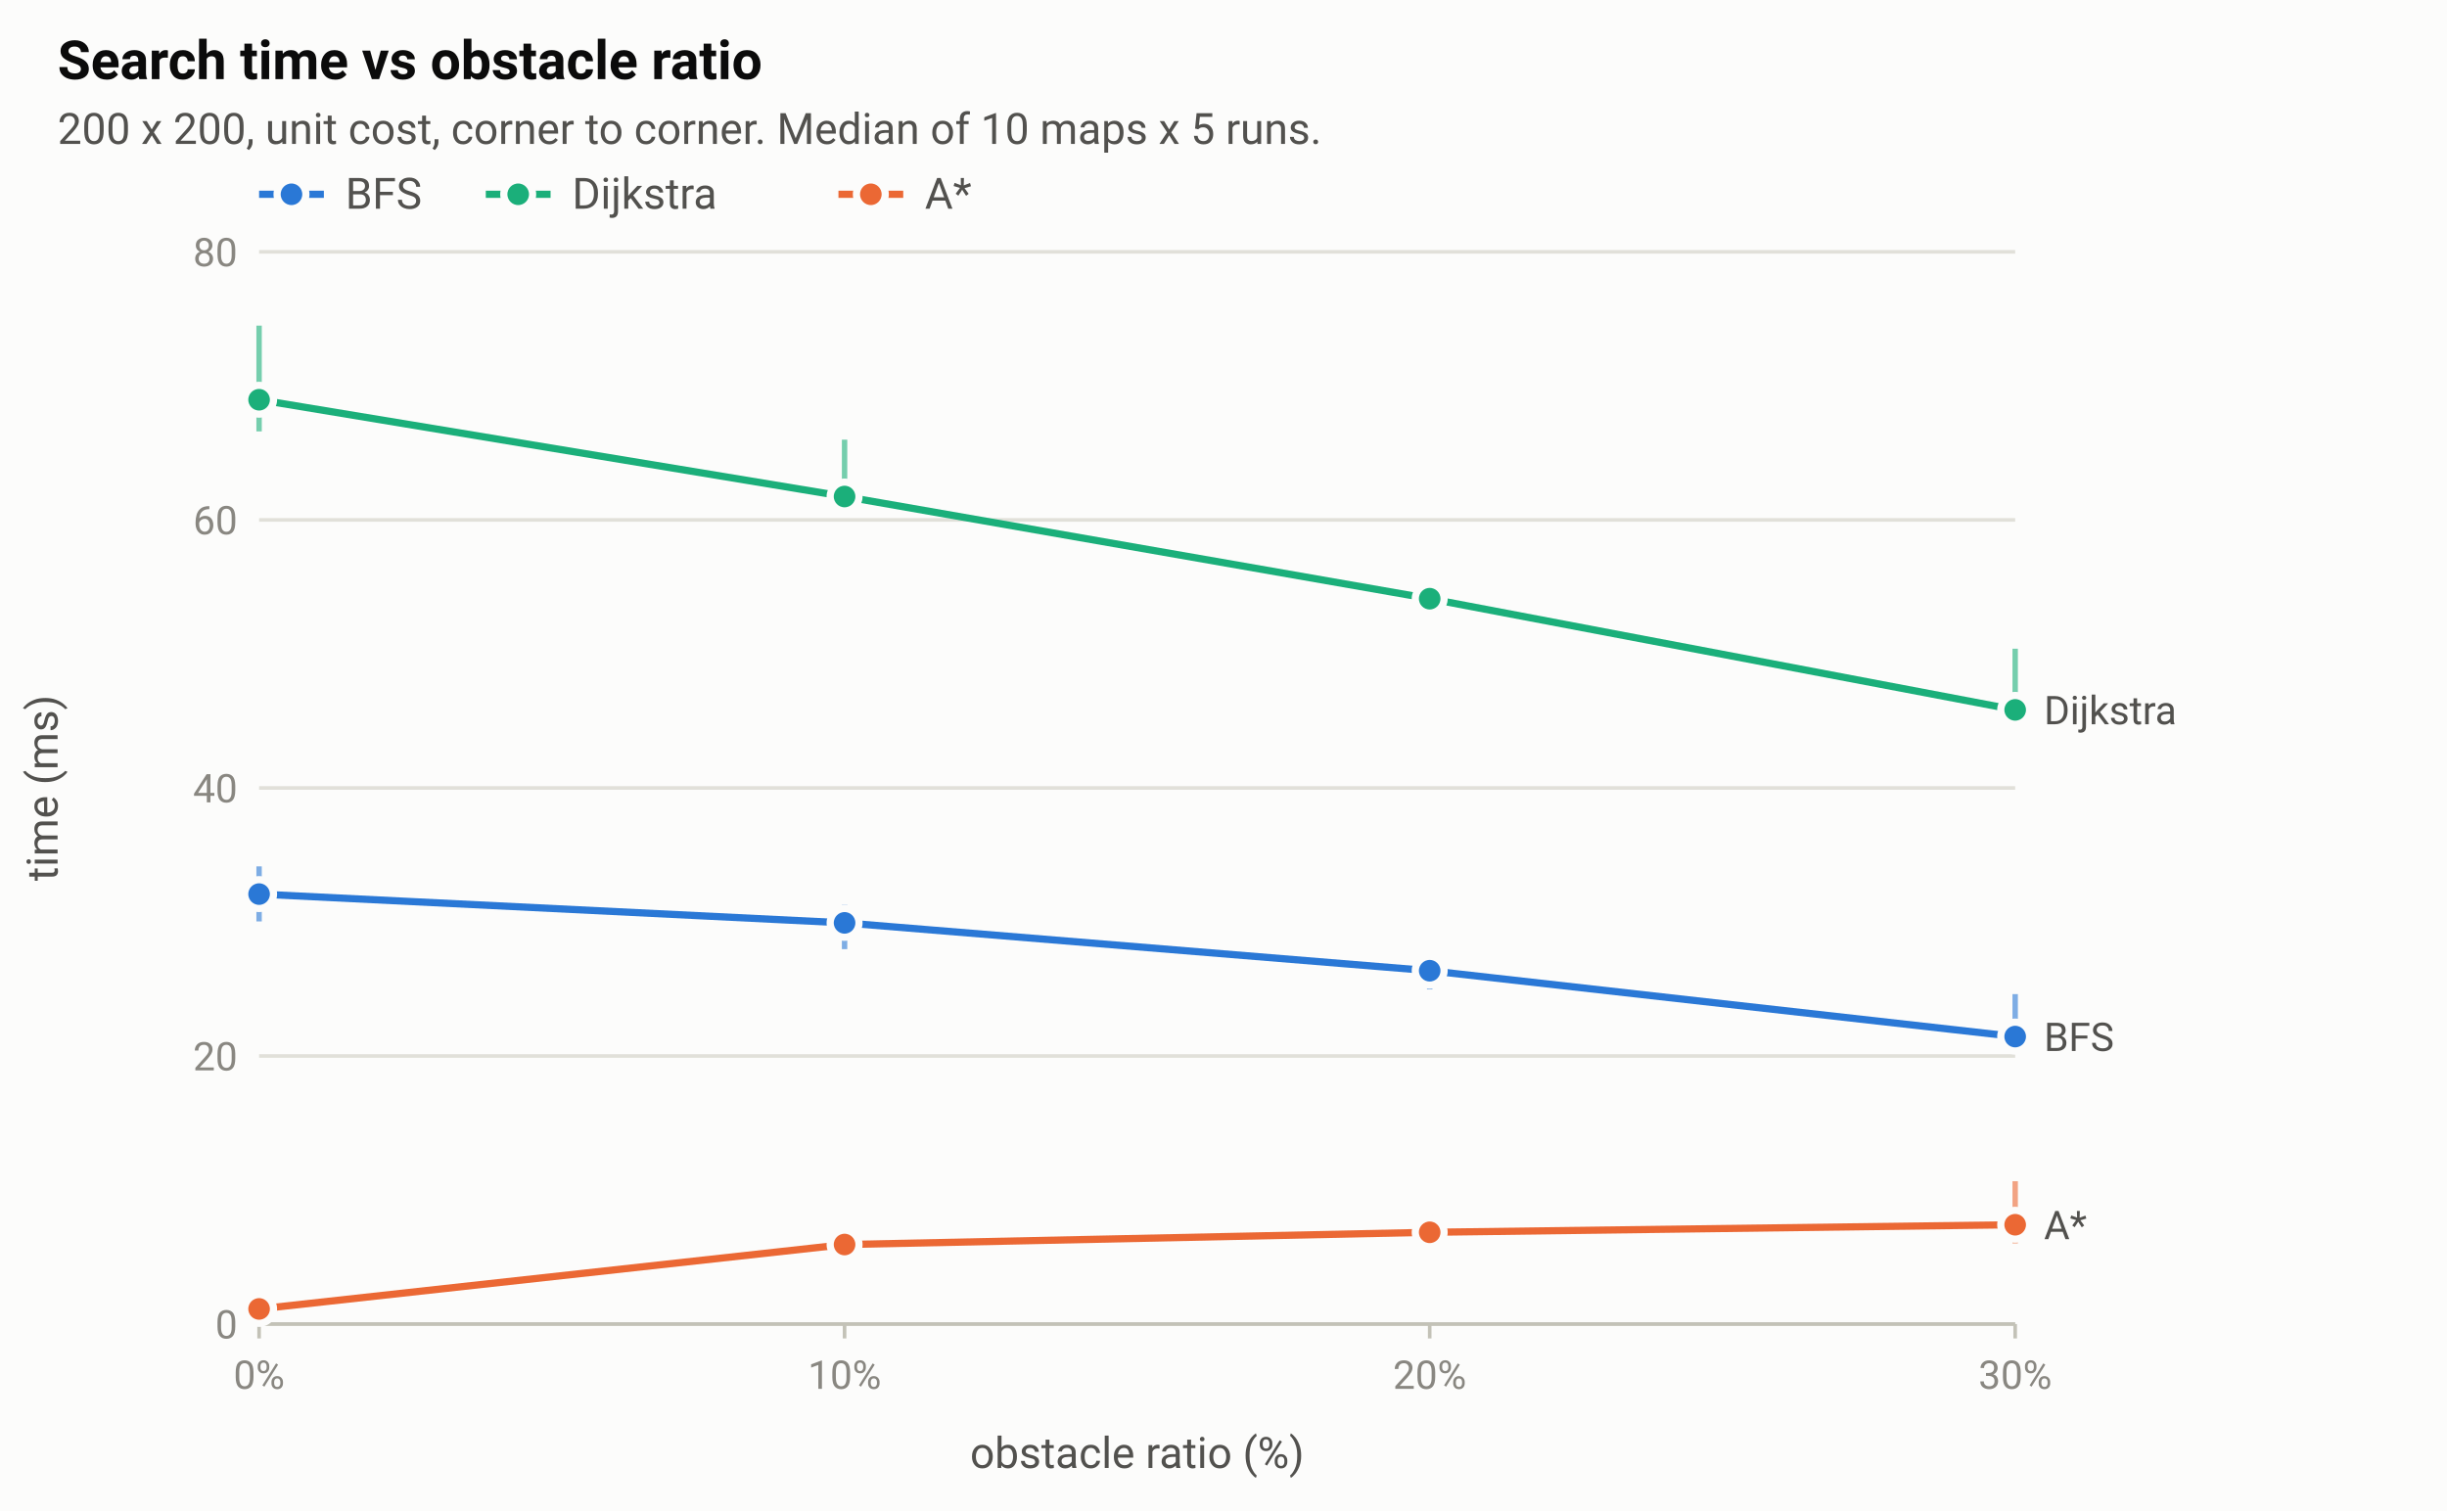
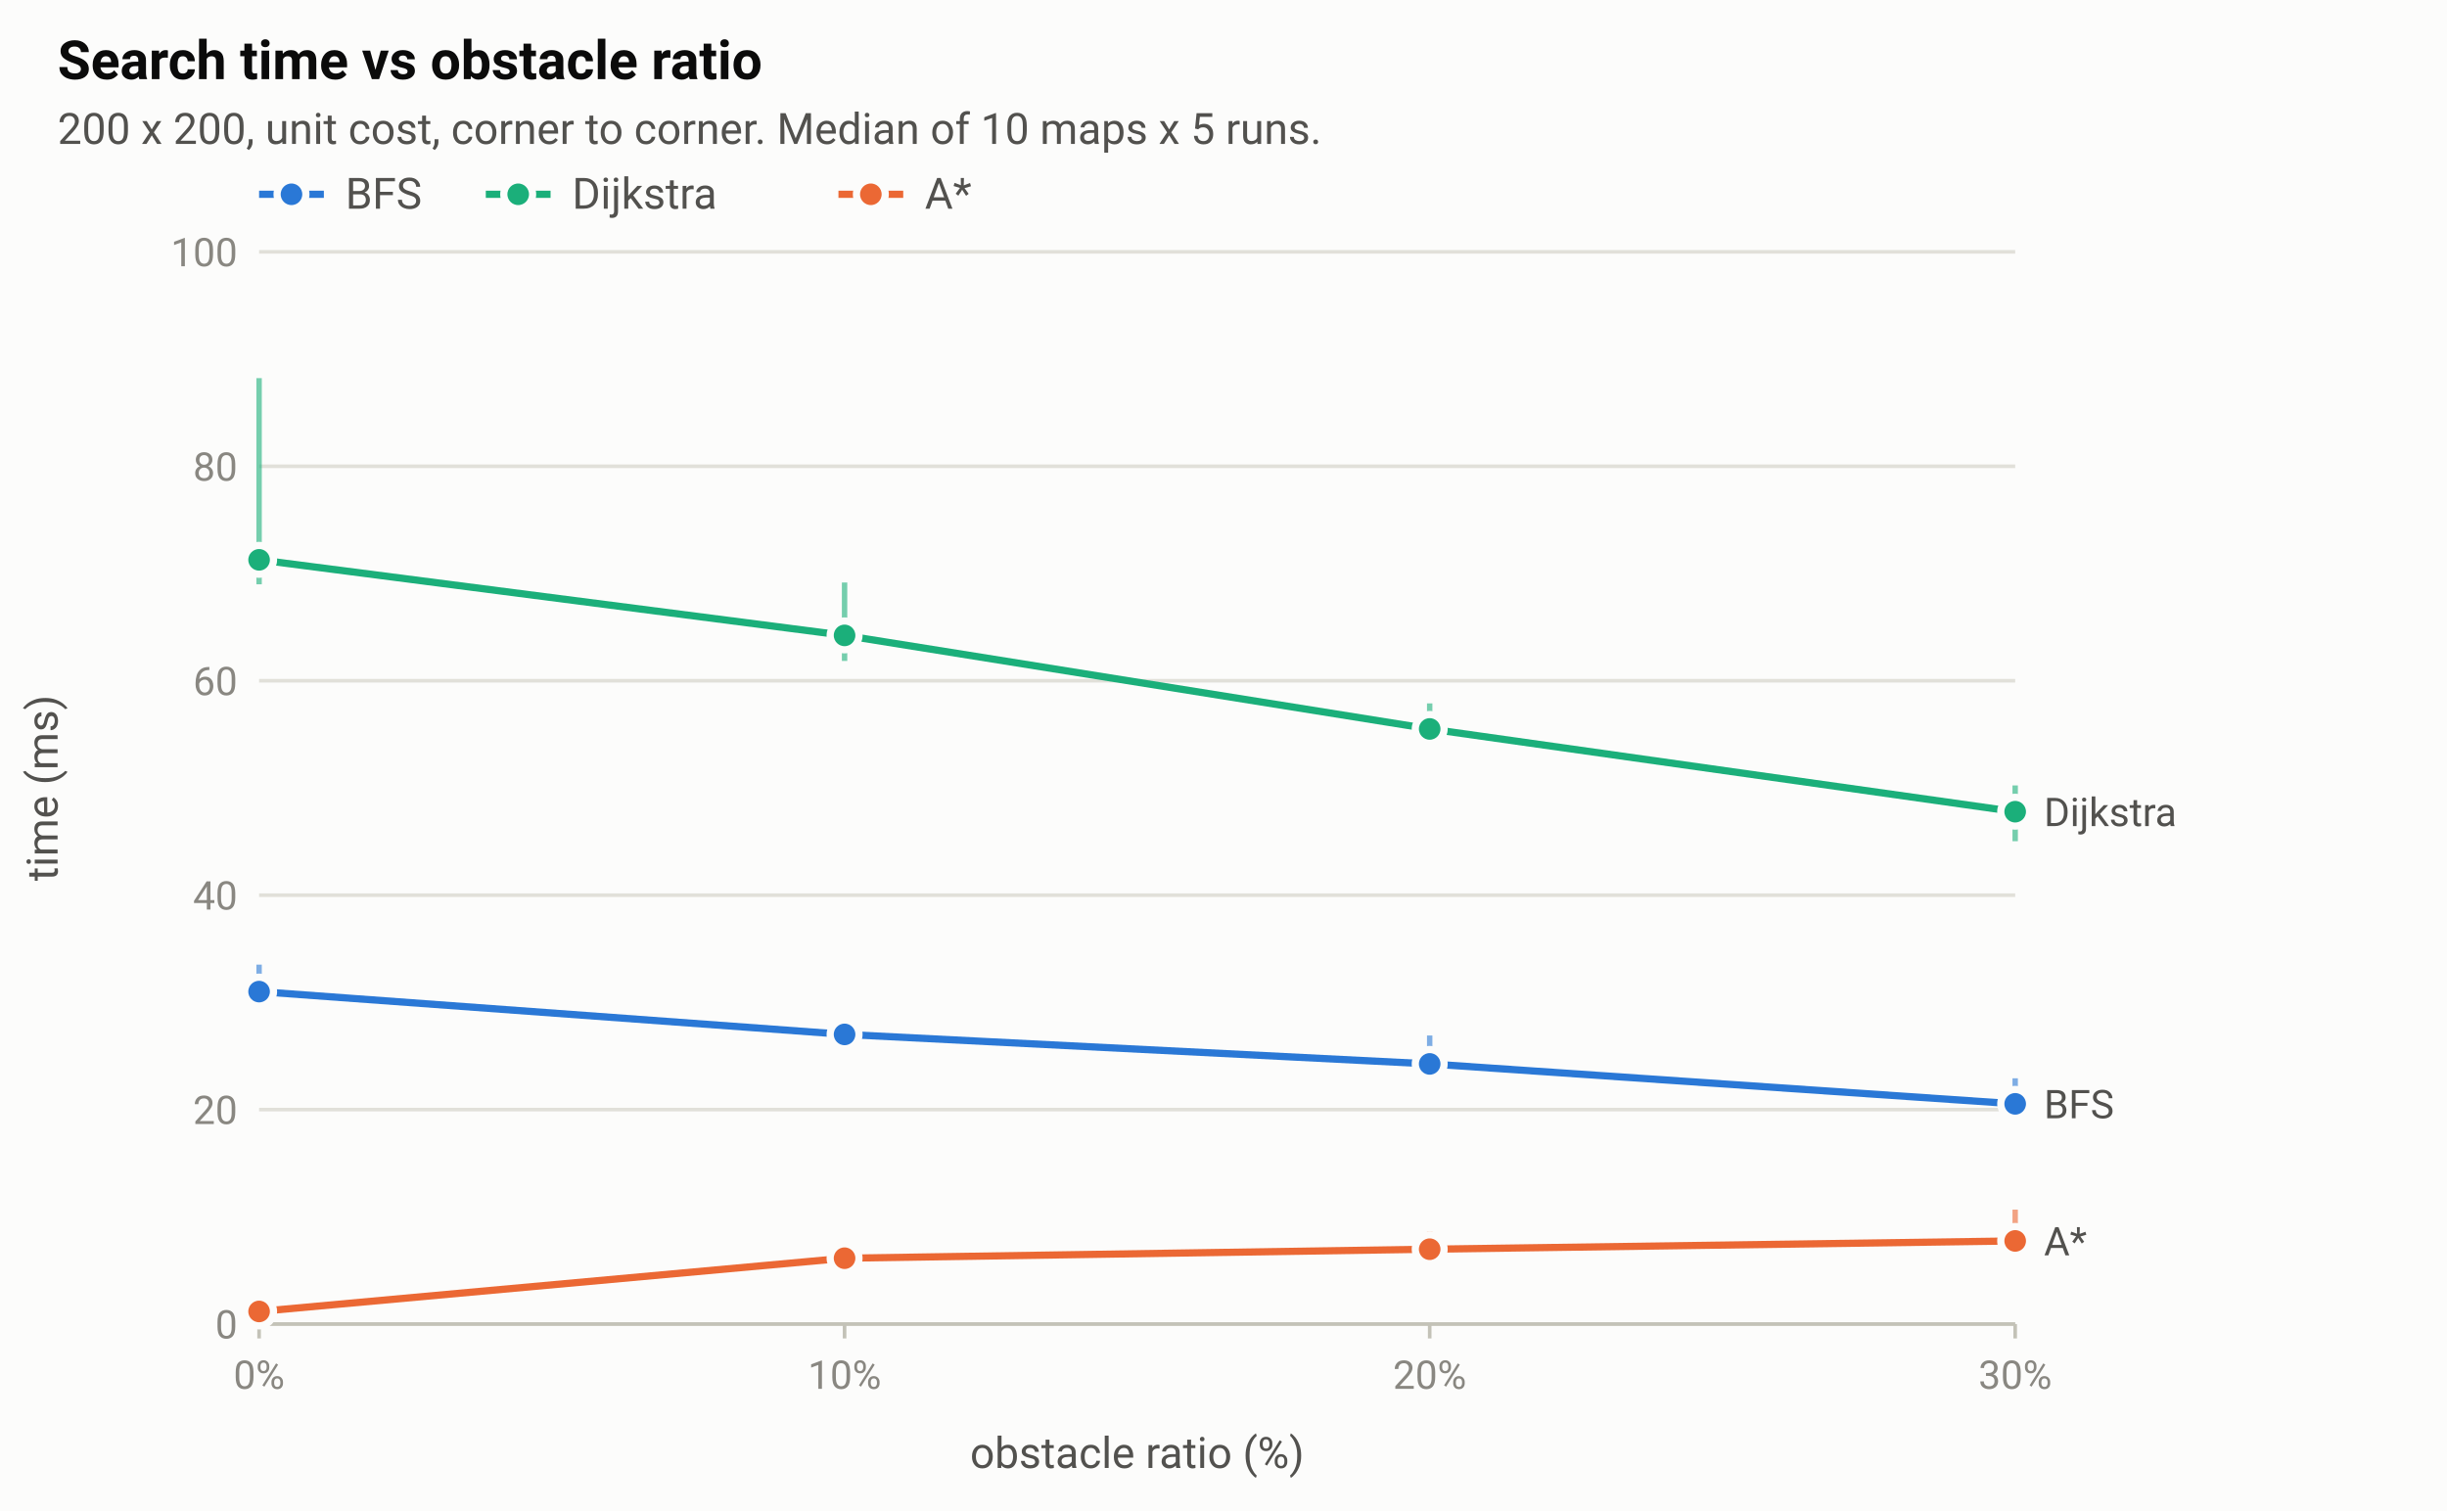
<svg xmlns="http://www.w3.org/2000/svg" width="680" height="420" viewBox="0 0 680 420" font-family="system-ui, -apple-system, 'Segoe UI', Roboto, Helvetica, Arial, sans-serif">
  <rect width="100%" height="100%" fill="#fcfcfb" />
  <text x="16.0" y="22.0" font-size="15" fill="#0b0b0b" text-anchor="start" font-weight="600">Search time vs obstacle ratio</text>
  <text x="16.0" y="40.0" font-size="12" fill="#52514e" text-anchor="start" font-weight="normal">200 x 200, unit cost, corner to corner. Median of 10 maps x 5 runs.</text>
  <line x1="72" y1="368.0" x2="560" y2="368.0" stroke="#e1e0d9" stroke-width="1" />
  <text x="66.0" y="372.0" font-size="11" fill="#898781" text-anchor="end" font-weight="normal">0</text>
-   <line x1="72" y1="293.5" x2="560" y2="293.5" stroke="#e1e0d9" stroke-width="1" />
-   <text x="66.0" y="297.5" font-size="11" fill="#898781" text-anchor="end" font-weight="normal">20</text>
-   <line x1="72" y1="219.0" x2="560" y2="219.0" stroke="#e1e0d9" stroke-width="1" />
-   <text x="66.0" y="223.0" font-size="11" fill="#898781" text-anchor="end" font-weight="normal">40</text>
-   <line x1="72" y1="144.5" x2="560" y2="144.5" stroke="#e1e0d9" stroke-width="1" />
-   <text x="66.0" y="148.5" font-size="11" fill="#898781" text-anchor="end" font-weight="normal">60</text>
+   <line x1="72" y1="308.4" x2="560" y2="308.4" stroke="#e1e0d9" stroke-width="1" />
+   <text x="66.0" y="312.4" font-size="11" fill="#898781" text-anchor="end" font-weight="normal">20</text>
+   <line x1="72" y1="248.8" x2="560" y2="248.8" stroke="#e1e0d9" stroke-width="1" />
+   <text x="66.0" y="252.8" font-size="11" fill="#898781" text-anchor="end" font-weight="normal">40</text>
+   <line x1="72" y1="189.2" x2="560" y2="189.2" stroke="#e1e0d9" stroke-width="1" />
+   <text x="66.0" y="193.2" font-size="11" fill="#898781" text-anchor="end" font-weight="normal">60</text>
+   <line x1="72" y1="129.6" x2="560" y2="129.6" stroke="#e1e0d9" stroke-width="1" />
+   <text x="66.0" y="133.6" font-size="11" fill="#898781" text-anchor="end" font-weight="normal">80</text>
  <line x1="72" y1="70.0" x2="560" y2="70.0" stroke="#e1e0d9" stroke-width="1" />
-   <text x="66.0" y="74.0" font-size="11" fill="#898781" text-anchor="end" font-weight="normal">80</text>
+   <text x="66.0" y="74.0" font-size="11" fill="#898781" text-anchor="end" font-weight="normal">100</text>
  <text x="16.0" y="219.0" font-size="12" fill="#52514e" text-anchor="middle" font-weight="normal" transform="rotate(-90 16.0 219.0)">time (ms)</text>
  <line x1="72.0" y1="368" x2="72.0" y2="372" stroke="#c3c2b7" />
  <text x="72.0" y="386.0" font-size="11" fill="#898781" text-anchor="middle" font-weight="normal">0%</text>
  <line x1="234.7" y1="368" x2="234.7" y2="372" stroke="#c3c2b7" />
  <text x="234.7" y="386.0" font-size="11" fill="#898781" text-anchor="middle" font-weight="normal">10%</text>
  <line x1="397.3" y1="368" x2="397.3" y2="372" stroke="#c3c2b7" />
  <text x="397.3" y="386.0" font-size="11" fill="#898781" text-anchor="middle" font-weight="normal">20%</text>
  <line x1="560.0" y1="368" x2="560.0" y2="372" stroke="#c3c2b7" />
  <text x="560.0" y="386.0" font-size="11" fill="#898781" text-anchor="middle" font-weight="normal">30%</text>
  <line x1="72" y1="368" x2="560" y2="368" stroke="#c3c2b7" stroke-width="1" />
  <text x="316.0" y="408.0" font-size="12" fill="#52514e" text-anchor="middle" font-weight="normal">obstacle ratio (%)</text>
-   <line x1="72.0" y1="256.1" x2="72.0" y2="240.8" stroke="#2a78d6" stroke-width="1.5" stroke-opacity="0.6" />
-   <line x1="234.7" y1="263.8" x2="234.7" y2="251.5" stroke="#2a78d6" stroke-width="1.5" stroke-opacity="0.6" />
-   <line x1="397.3" y1="275.0" x2="397.3" y2="267.3" stroke="#2a78d6" stroke-width="1.5" stroke-opacity="0.6" />
-   <line x1="560.0" y1="291.4" x2="560.0" y2="276.3" stroke="#2a78d6" stroke-width="1.5" stroke-opacity="0.6" />
-   <polyline points="72.0,248.5 234.7,256.5 397.3,269.8 560.0,288.1" fill="none" stroke="#2a78d6" stroke-width="2" />
-   <circle cx="72.0" cy="248.5" r="4" fill="#2a78d6" stroke="#fcfcfb" stroke-width="2" />
-   <circle cx="234.7" cy="256.5" r="4" fill="#2a78d6" stroke="#fcfcfb" stroke-width="2" />
-   <circle cx="397.3" cy="269.8" r="4" fill="#2a78d6" stroke="#fcfcfb" stroke-width="2" />
-   <circle cx="560.0" cy="288.1" r="4" fill="#2a78d6" stroke="#fcfcfb" stroke-width="2" />
-   <text x="568.0" y="292.1" font-size="11" fill="#52514e" text-anchor="start" font-weight="normal">BFS</text>
-   <line x1="72.0" y1="119.9" x2="72.0" y2="90.5" stroke="#1baf7a" stroke-width="1.5" stroke-opacity="0.6" />
-   <line x1="234.7" y1="142.4" x2="234.7" y2="122.2" stroke="#1baf7a" stroke-width="1.5" stroke-opacity="0.6" />
-   <line x1="397.3" y1="170.7" x2="397.3" y2="161.8" stroke="#1baf7a" stroke-width="1.5" stroke-opacity="0.6" />
-   <line x1="560.0" y1="201.7" x2="560.0" y2="180.3" stroke="#1baf7a" stroke-width="1.5" stroke-opacity="0.6" />
-   <polyline points="72.0,111.1 234.7,138.0 397.3,166.4 560.0,197.3" fill="none" stroke="#1baf7a" stroke-width="2" />
-   <circle cx="72.0" cy="111.1" r="4" fill="#1baf7a" stroke="#fcfcfb" stroke-width="2" />
-   <circle cx="234.7" cy="138.0" r="4" fill="#1baf7a" stroke="#fcfcfb" stroke-width="2" />
-   <circle cx="397.3" cy="166.4" r="4" fill="#1baf7a" stroke="#fcfcfb" stroke-width="2" />
-   <circle cx="560.0" cy="197.3" r="4" fill="#1baf7a" stroke="#fcfcfb" stroke-width="2" />
-   <text x="568.0" y="201.3" font-size="11" fill="#52514e" text-anchor="start" font-weight="normal">Dijkstra</text>
-   <line x1="72.0" y1="363.8" x2="72.0" y2="363.7" stroke="#eb6834" stroke-width="1.5" stroke-opacity="0.6" />
-   <line x1="234.7" y1="348.0" x2="234.7" y2="341.8" stroke="#eb6834" stroke-width="1.5" stroke-opacity="0.6" />
-   <line x1="397.3" y1="346.7" x2="397.3" y2="337.6" stroke="#eb6834" stroke-width="1.5" stroke-opacity="0.6" />
-   <line x1="560.0" y1="345.6" x2="560.0" y2="328.3" stroke="#eb6834" stroke-width="1.5" stroke-opacity="0.6" />
-   <polyline points="72.0,363.8 234.7,345.9 397.3,342.5 560.0,340.4" fill="none" stroke="#eb6834" stroke-width="2" />
-   <circle cx="72.0" cy="363.8" r="4" fill="#eb6834" stroke="#fcfcfb" stroke-width="2" />
-   <circle cx="234.7" cy="345.9" r="4" fill="#eb6834" stroke="#fcfcfb" stroke-width="2" />
-   <circle cx="397.3" cy="342.5" r="4" fill="#eb6834" stroke="#fcfcfb" stroke-width="2" />
-   <circle cx="560.0" cy="340.4" r="4" fill="#eb6834" stroke="#fcfcfb" stroke-width="2" />
-   <text x="568.0" y="344.4" font-size="11" fill="#52514e" text-anchor="start" font-weight="normal">A*</text>
+   <line x1="72.0" y1="278.6" x2="72.0" y2="268.1" stroke="#2a78d6" stroke-width="1.5" stroke-opacity="0.6" />
+   <line x1="234.7" y1="288.6" x2="234.7" y2="284.9" stroke="#2a78d6" stroke-width="1.5" stroke-opacity="0.6" />
+   <line x1="397.3" y1="297.1" x2="397.3" y2="287.8" stroke="#2a78d6" stroke-width="1.5" stroke-opacity="0.6" />
+   <line x1="560.0" y1="307.7" x2="560.0" y2="299.7" stroke="#2a78d6" stroke-width="1.5" stroke-opacity="0.6" />
+   <polyline points="72.0,275.6 234.7,287.5 397.3,295.7 560.0,306.8" fill="none" stroke="#2a78d6" stroke-width="2" />
+   <circle cx="72.0" cy="275.6" r="4" fill="#2a78d6" stroke="#fcfcfb" stroke-width="2" />
+   <circle cx="234.7" cy="287.5" r="4" fill="#2a78d6" stroke="#fcfcfb" stroke-width="2" />
+   <circle cx="397.3" cy="295.7" r="4" fill="#2a78d6" stroke="#fcfcfb" stroke-width="2" />
+   <circle cx="560.0" cy="306.8" r="4" fill="#2a78d6" stroke="#fcfcfb" stroke-width="2" />
+   <text x="568.0" y="310.8" font-size="11" fill="#52514e" text-anchor="start" font-weight="normal">BFS</text>
+   <line x1="72.0" y1="162.4" x2="72.0" y2="105.1" stroke="#1baf7a" stroke-width="1.5" stroke-opacity="0.6" />
+   <line x1="234.7" y1="183.7" x2="234.7" y2="161.9" stroke="#1baf7a" stroke-width="1.5" stroke-opacity="0.6" />
+   <line x1="397.3" y1="207.2" x2="397.3" y2="195.5" stroke="#1baf7a" stroke-width="1.5" stroke-opacity="0.6" />
+   <line x1="560.0" y1="233.8" x2="560.0" y2="218.3" stroke="#1baf7a" stroke-width="1.5" stroke-opacity="0.6" />
+   <polyline points="72.0,155.6 234.7,176.6 397.3,202.6 560.0,225.6" fill="none" stroke="#1baf7a" stroke-width="2" />
+   <circle cx="72.0" cy="155.6" r="4" fill="#1baf7a" stroke="#fcfcfb" stroke-width="2" />
+   <circle cx="234.7" cy="176.6" r="4" fill="#1baf7a" stroke="#fcfcfb" stroke-width="2" />
+   <circle cx="397.3" cy="202.6" r="4" fill="#1baf7a" stroke="#fcfcfb" stroke-width="2" />
+   <circle cx="560.0" cy="225.6" r="4" fill="#1baf7a" stroke="#fcfcfb" stroke-width="2" />
+   <text x="568.0" y="229.6" font-size="11" fill="#52514e" text-anchor="start" font-weight="normal">Dijkstra</text>
+   <line x1="72.0" y1="364.6" x2="72.0" y2="364.4" stroke="#eb6834" stroke-width="1.5" stroke-opacity="0.6" />
+   <line x1="234.7" y1="351.5" x2="234.7" y2="347.2" stroke="#eb6834" stroke-width="1.5" stroke-opacity="0.6" />
+   <line x1="397.3" y1="350.3" x2="397.3" y2="342.2" stroke="#eb6834" stroke-width="1.5" stroke-opacity="0.6" />
+   <line x1="560.0" y1="349.4" x2="560.0" y2="336.2" stroke="#eb6834" stroke-width="1.5" stroke-opacity="0.6" />
+   <polyline points="72.0,364.5 234.7,349.7 397.3,347.2 560.0,344.9" fill="none" stroke="#eb6834" stroke-width="2" />
+   <circle cx="72.0" cy="364.5" r="4" fill="#eb6834" stroke="#fcfcfb" stroke-width="2" />
+   <circle cx="234.7" cy="349.7" r="4" fill="#eb6834" stroke="#fcfcfb" stroke-width="2" />
+   <circle cx="397.3" cy="347.2" r="4" fill="#eb6834" stroke="#fcfcfb" stroke-width="2" />
+   <circle cx="560.0" cy="344.9" r="4" fill="#eb6834" stroke="#fcfcfb" stroke-width="2" />
+   <text x="568.0" y="348.9" font-size="11" fill="#52514e" text-anchor="start" font-weight="normal">A*</text>
  <line x1="72" y1="54" x2="90" y2="54" stroke="#2a78d6" stroke-width="2" />
  <circle cx="81" cy="54" r="4" fill="#2a78d6" stroke="#fcfcfb" stroke-width="2" />
  <text x="96.0" y="58.0" font-size="12" fill="#52514e" text-anchor="start" font-weight="normal">BFS</text>
  <line x1="135" y1="54" x2="153" y2="54" stroke="#1baf7a" stroke-width="2" />
  <circle cx="144" cy="54" r="4" fill="#1baf7a" stroke="#fcfcfb" stroke-width="2" />
  <text x="159.0" y="58.0" font-size="12" fill="#52514e" text-anchor="start" font-weight="normal">Dijkstra</text>
  <line x1="233" y1="54" x2="251" y2="54" stroke="#eb6834" stroke-width="2" />
  <circle cx="242" cy="54" r="4" fill="#eb6834" stroke="#fcfcfb" stroke-width="2" />
  <text x="257.0" y="58.0" font-size="12" fill="#52514e" text-anchor="start" font-weight="normal">A*</text>
</svg>
